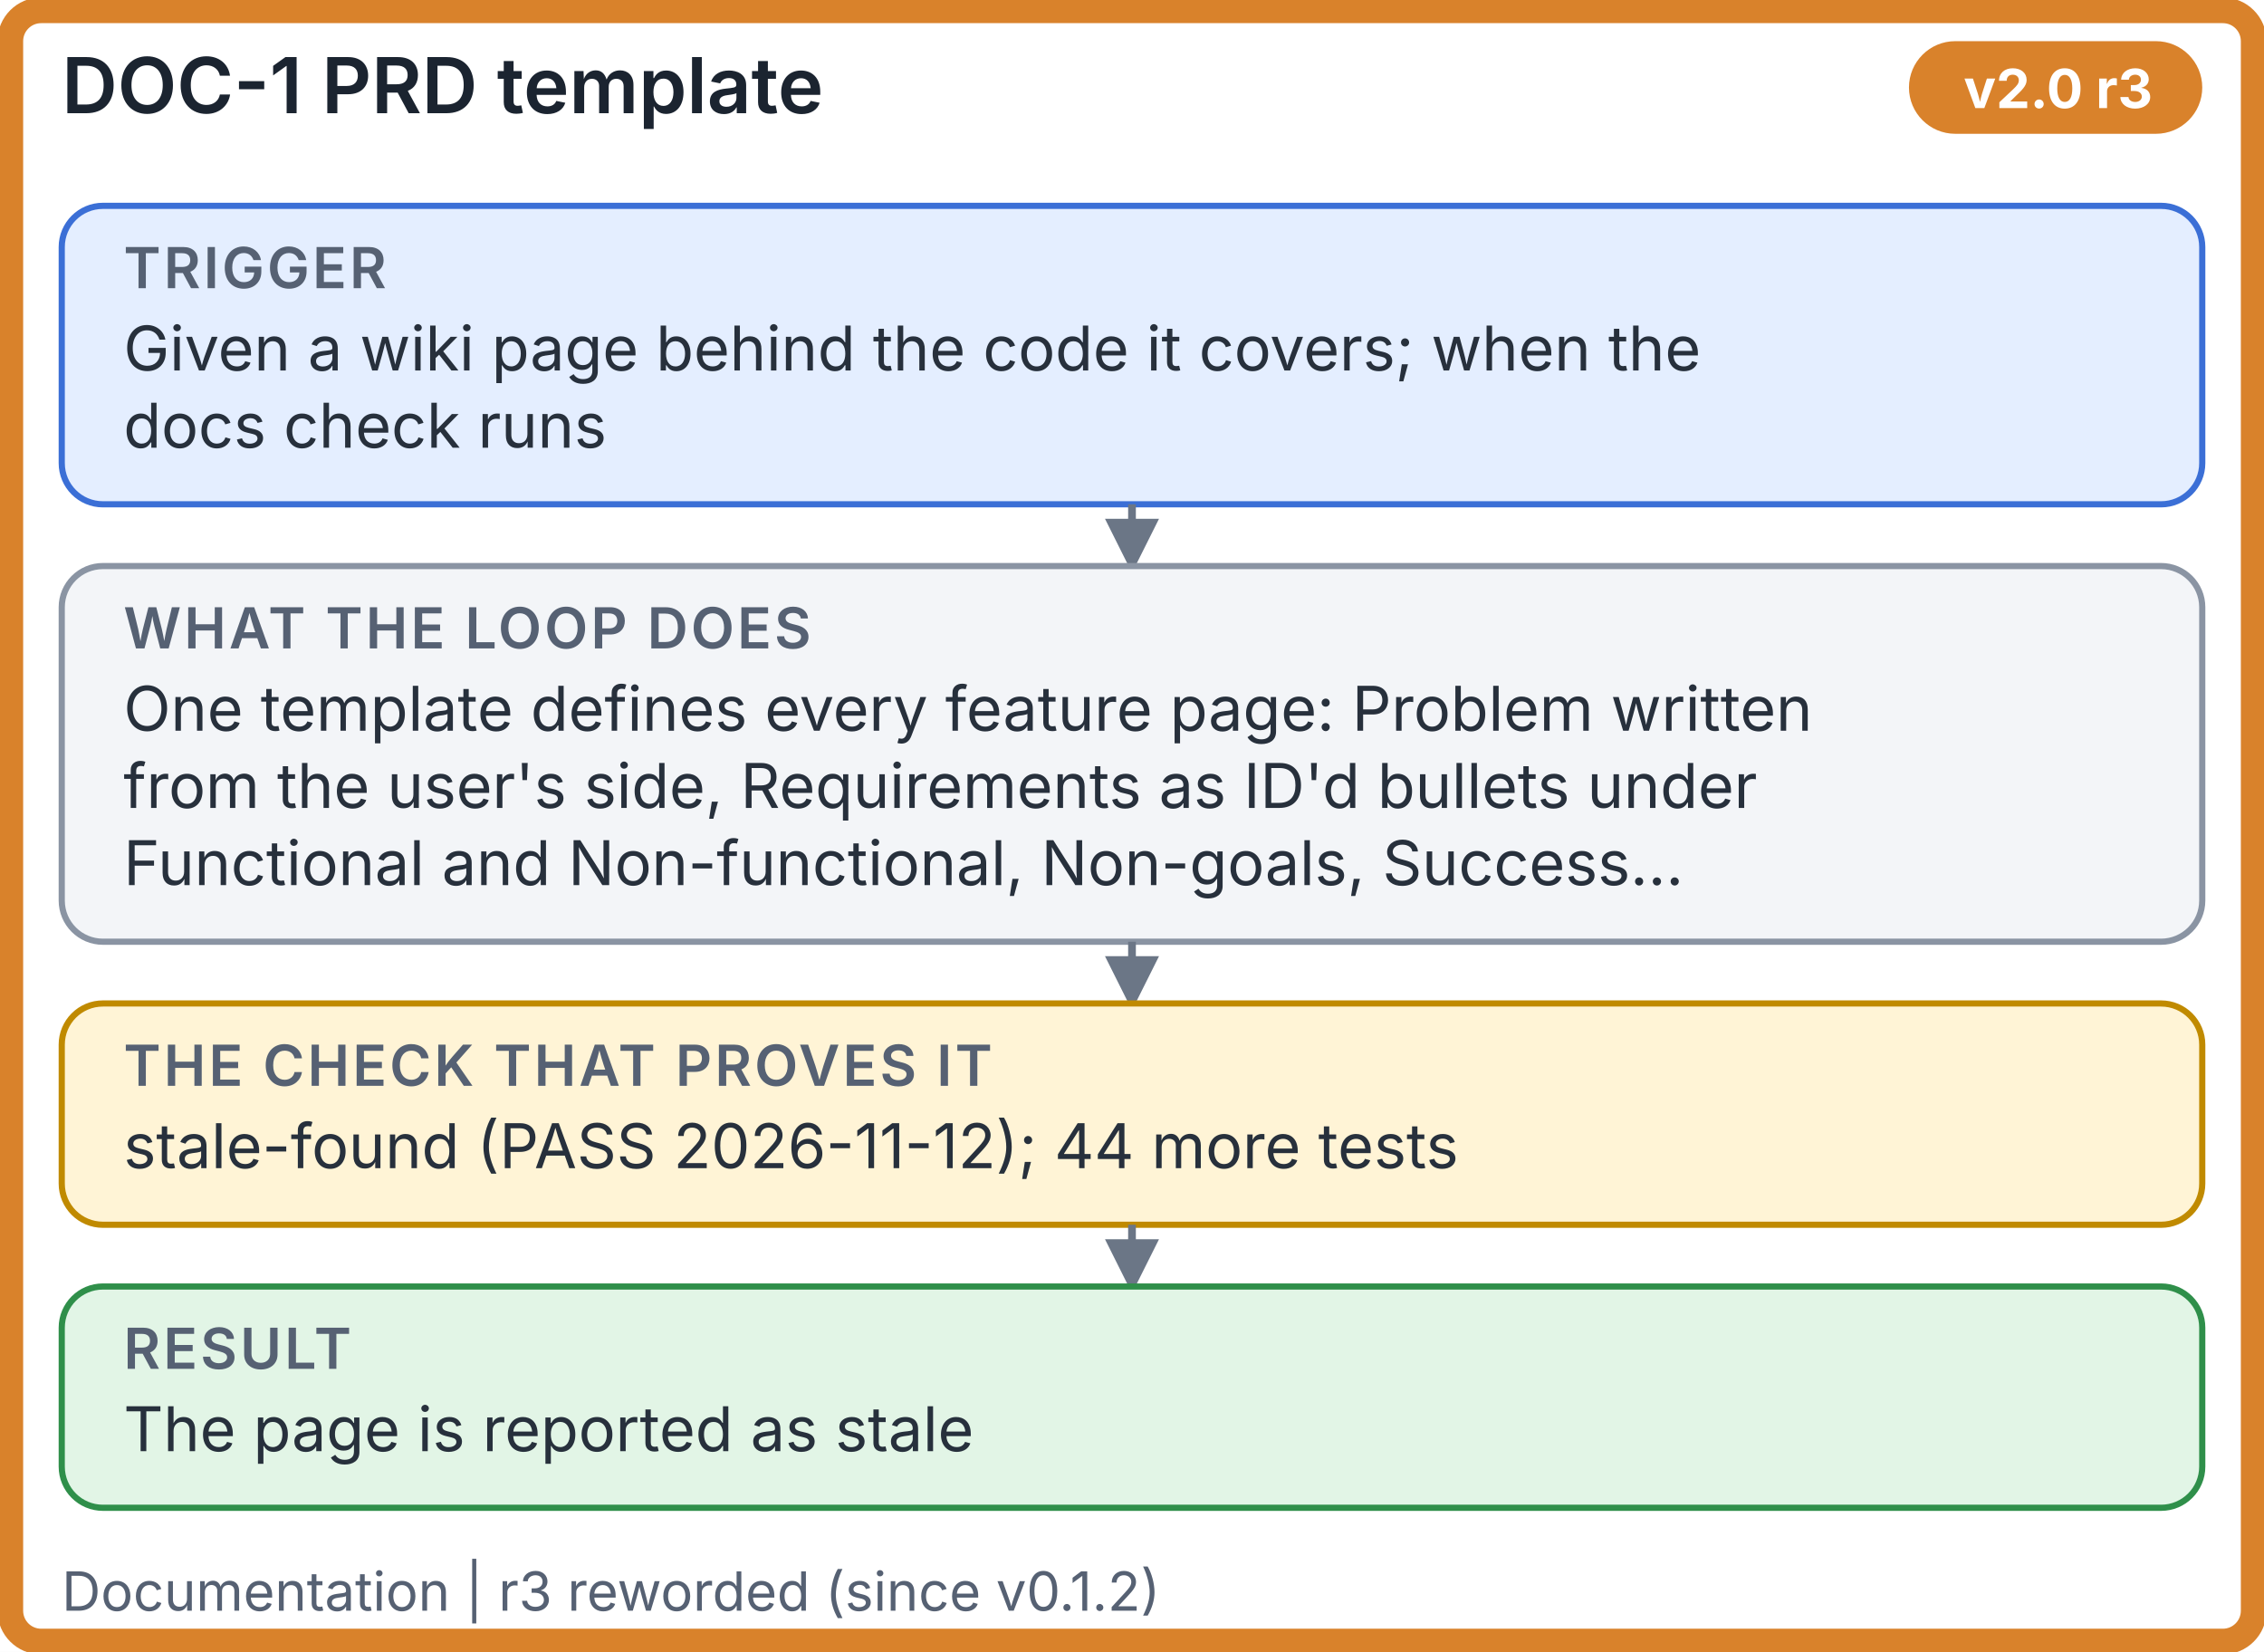
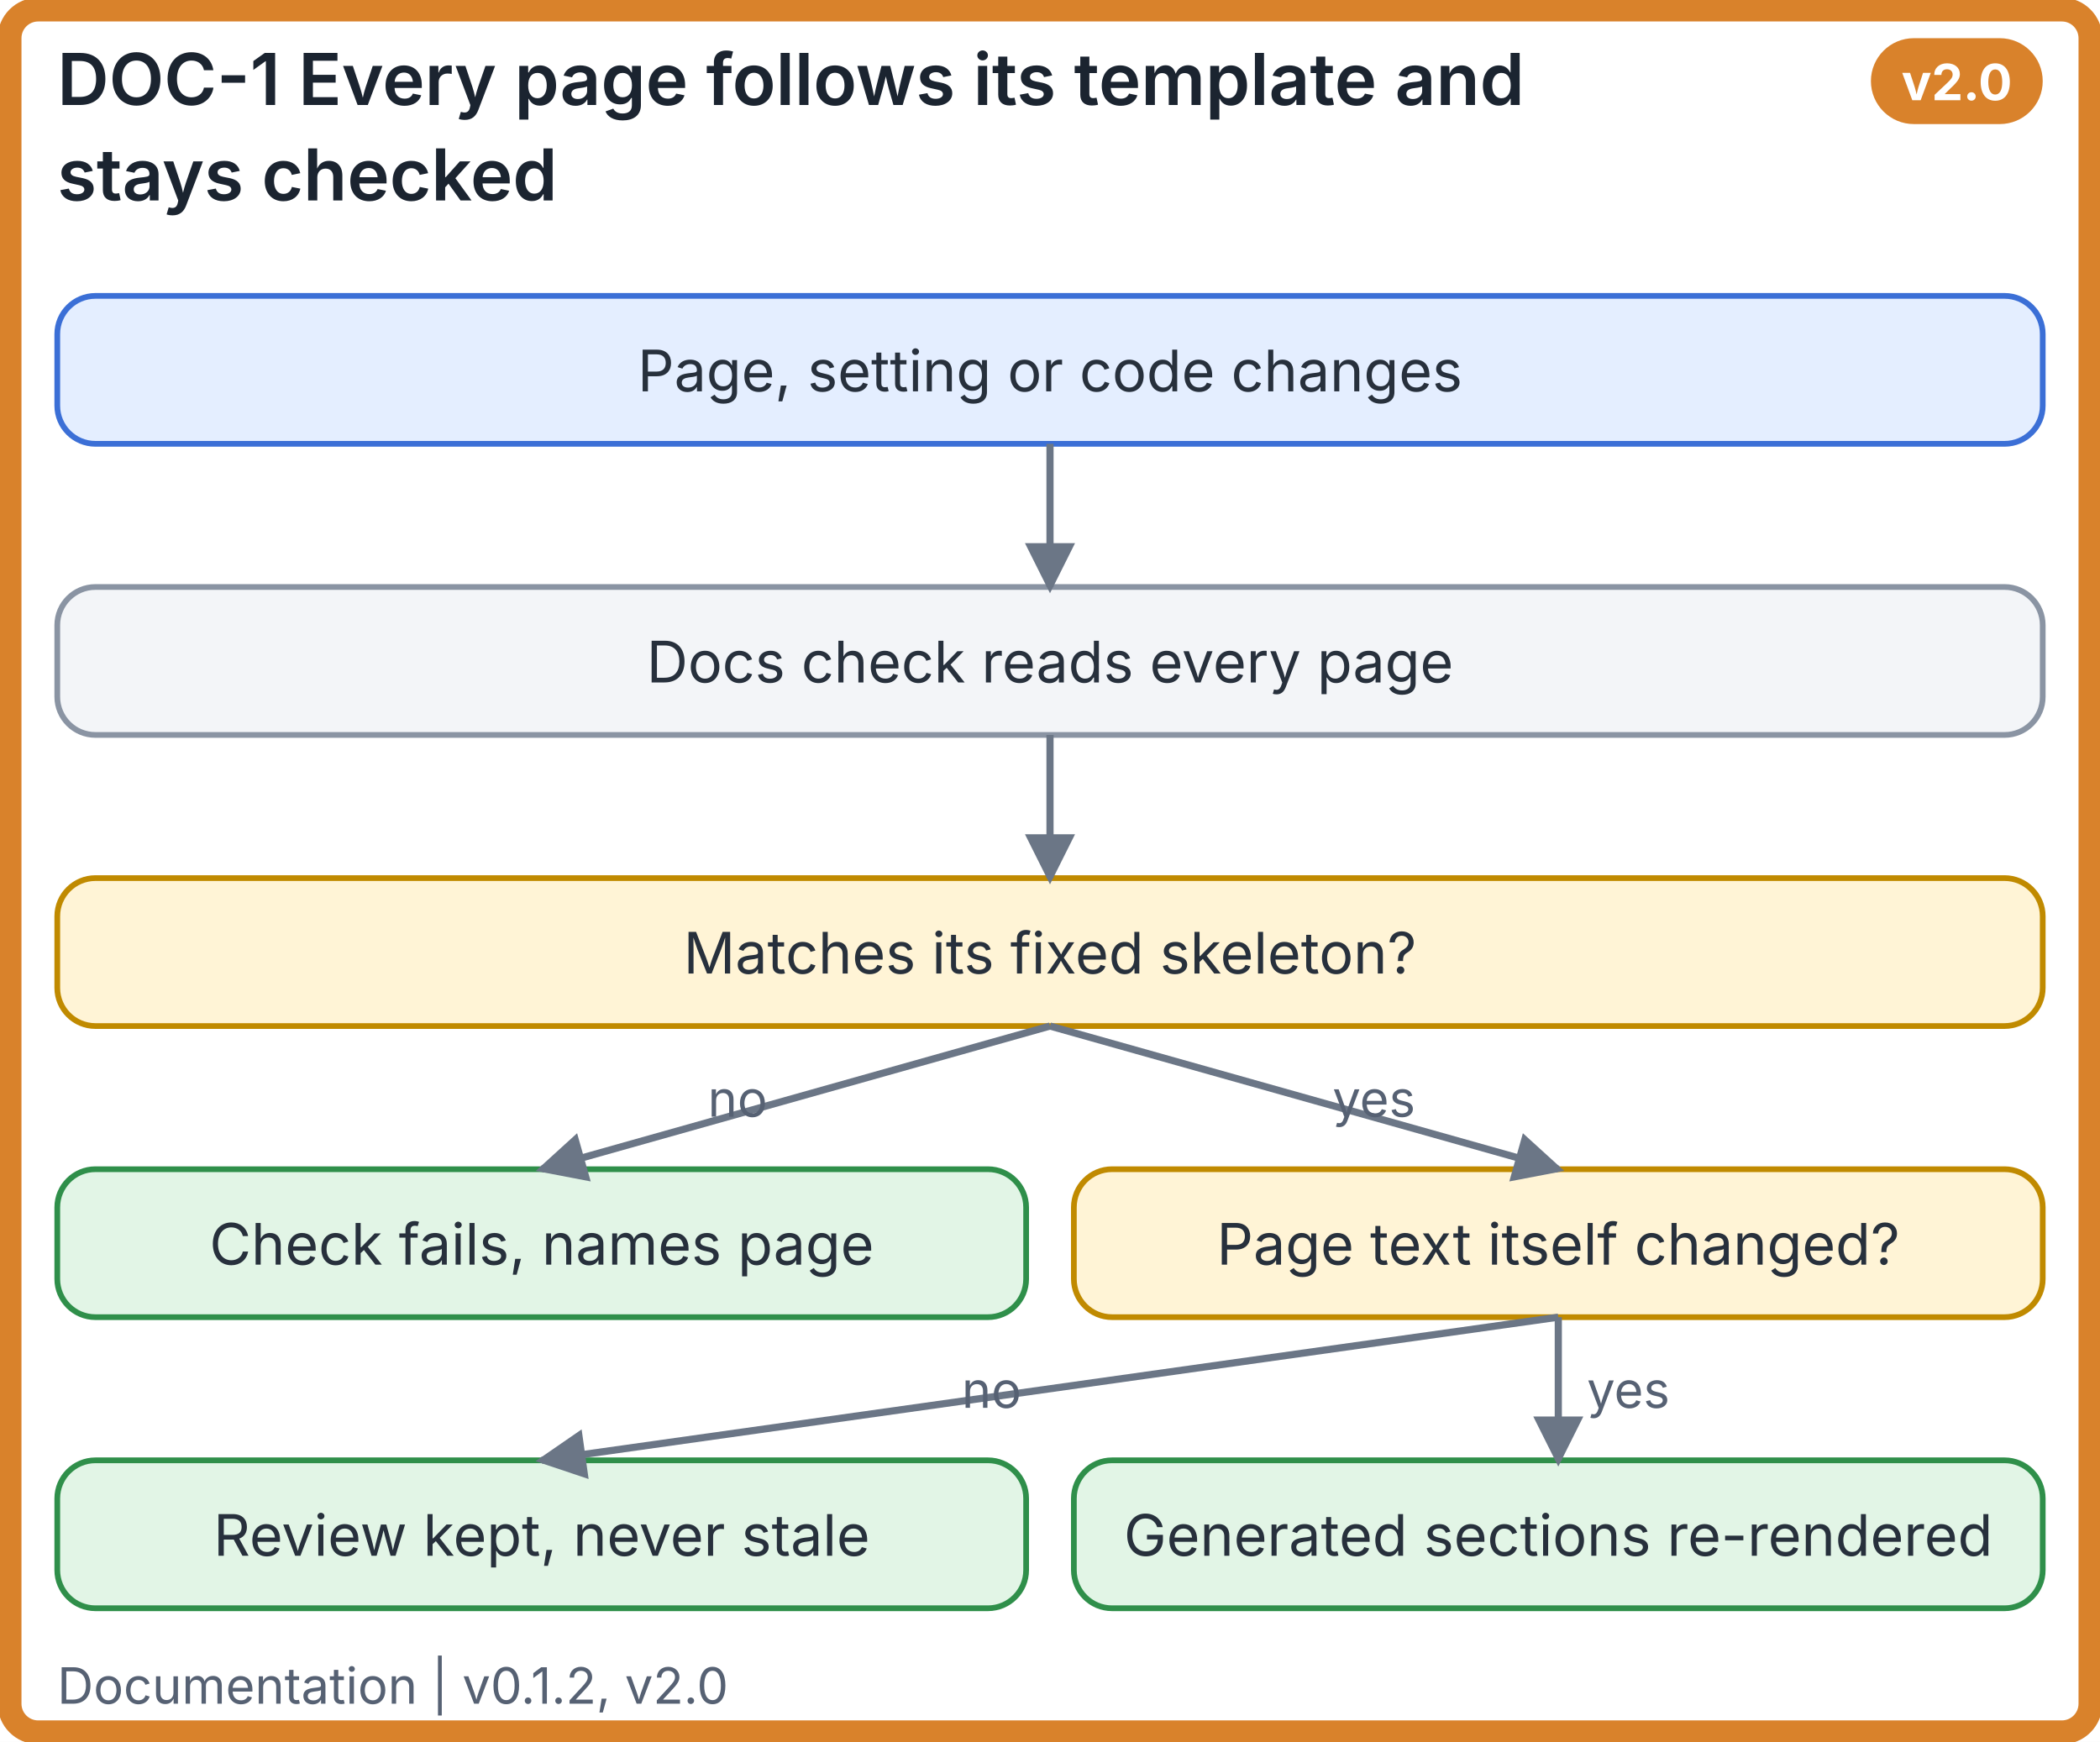
- <svg xmlns="http://www.w3.org/2000/svg" viewBox="0 0 440 321" width="440" role="img" aria-label="Flow of DOC-1 PRD template: trigger, what the loop does, the check that proves it, the result">
+ <svg xmlns="http://www.w3.org/2000/svg" viewBox="0 0 440 365" width="440" role="img" aria-label="Flow of DOC-1 Every page follows its template and stays checked">
  <style>
.f-t{font:600 15px system-ui,-apple-system,Segoe UI,sans-serif;fill:#1b2430}
.f-h{font:600 11px system-ui,-apple-system,Segoe UI,sans-serif;fill:#566173;letter-spacing:.05em}
.f-s{font:400 12px system-ui,-apple-system,Segoe UI,sans-serif;fill:#27303c}
.f-x{font:400 10.5px system-ui,-apple-system,Segoe UI,sans-serif;fill:#566173}
.f-you{fill:#e4eeff;stroke:#3b6fd6}
.f-step{fill:#f3f5f8;stroke:#8a94a3}
.f-gate{fill:#fff4d6;stroke:#c08a00}
.f-ok{fill:#e2f5e6;stroke:#2f8f4a}
.f-find{fill:#fde9e7;stroke:#c5483f}
.f-bg{fill:#ffffff}
.f-a{stroke:#6b7686;stroke-width:1.5;fill:none}
.f-ah{fill:#6b7686}
@media (prefers-color-scheme: dark){
.f-t{fill:#eef2f6}.f-h,.f-x{fill:#a3afbf}.f-s{fill:#e1e7ee}
.f-step{fill:#222b36;stroke:#5c6b7d}.f-you{fill:#162a4f;stroke:#6d9bf0}
.f-gate{fill:#3a2e0d;stroke:#d9a521}.f-find{fill:#3d1c1a;stroke:#e0736a}
.f-ok{fill:#153420;stroke:#4fb56c}.f-bg{fill:#12171d}.f-a{stroke:#9aa7b8}.f-ah{fill:#9aa7b8}
}

.k-shipped{stroke:#8a94a3;stroke-width:1.5}.k-v20{stroke:#d9822b;stroke-width:5}.k-v21{stroke:#8a5cd6;stroke-width:5;stroke-dasharray:10 6}
.p-shipped{fill:#2f8f4a}.p-v20{fill:#d9822b}.p-v21{fill:#8a5cd6}
.f-pill{font:700 10.5px system-ui,-apple-system,Segoe UI,sans-serif;fill:#ffffff}
@media (prefers-color-scheme: dark){.k-shipped{stroke:#5c6b7d}.k-v20{stroke:#f0a050}.k-v21{stroke:#b08cf0}.p-shipped{fill:#3d9c58}.p-v20{fill:#c46f1c}.p-v21{fill:#7a4cc6}}
</style>
  <defs>
    <marker id="ah" viewBox="0 0 8 8" refX="7" refY="4" markerWidth="7" markerHeight="7" orient="auto-start-reverse">
      <path d="M0 0 L8 4 L0 8 z" class="f-ah" />
    </marker>
  </defs>
-   <rect width="440" height="321" class="f-bg" />
-   <text x="12" y="22" class="f-t">DOC-1 PRD template</text>
-   <rect x="12" y="40" width="416" height="58" rx="8" class="f-you" stroke-width="1.2" />
-   <text x="24" y="56" class="f-h">TRIGGER</text>
-   <text x="24" y="72" class="f-s">Given a wiki page behind the code it covers; when the</text>
-   <text x="24" y="87" class="f-s">docs check runs</text>
-   <path d="M220 98 L220 110" class="f-a" marker-end="url(#ah)" />
-   <rect x="12" y="110" width="416" height="73" rx="8" class="f-step" stroke-width="1.2" />
-   <text x="24" y="126" class="f-h">WHAT THE LOOP DOES</text>
-   <text x="24" y="142" class="f-s">One template defines every feature page: Problem written</text>
-   <text x="24" y="157" class="f-s">from the user's side, Requirements as ID'd bullets under</text>
-   <text x="24" y="172" class="f-s">Functional and Non-functional, Non-goals, Success…</text>
-   <path d="M220 183 L220 195" class="f-a" marker-end="url(#ah)" />
-   <rect x="12" y="195" width="416" height="43" rx="8" class="f-gate" stroke-width="1.2" />
-   <text x="24" y="211" class="f-h">THE CHECK THAT PROVES IT</text>
-   <text x="24" y="227" class="f-s">stale-found (PASS 2026-11-12); 44 more tests</text>
-   <path d="M220 238 L220 250" class="f-a" marker-end="url(#ah)" />
-   <rect x="12" y="250" width="416" height="43" rx="8" class="f-ok" stroke-width="1.2" />
-   <text x="24" y="266" class="f-h">RESULT</text>
-   <text x="24" y="282" class="f-s">The page is reported as stale</text>
-   <text x="12" y="313" class="f-x">Documentation | r3 reworded (since v0.1.2)</text>
-   <rect x="2" y="2" width="436" height="317" rx="6" fill="none" class="k-v20" />
-   <rect x="371" y="8" width="57" height="18" rx="9" class="p-v20" />
-   <text x="400" y="21" text-anchor="middle" class="f-pill">v2.0 r3</text>
+   <rect width="440" height="365" class="f-bg" />
+   <text x="12" y="22" class="f-t">DOC-1 Every page follows its template and</text>
+   <text x="12" y="42" class="f-t">stays checked</text>
+   <rect x="12.0" y="62" width="416.0" height="31" rx="8" class="f-you" stroke-width="1.2" />
+   <text x="220.0" y="82" text-anchor="middle" class="f-s">Page, setting or code changes</text>
+   <rect x="12.0" y="123" width="416.0" height="31" rx="8" class="f-step" stroke-width="1.2" />
+   <text x="220.0" y="143" text-anchor="middle" class="f-s">Docs check reads every page</text>
+   <rect x="12.0" y="184" width="416.0" height="31" rx="8" class="f-gate" stroke-width="1.2" />
+   <text x="220.0" y="204" text-anchor="middle" class="f-s">Matches its fixed skeleton?</text>
+   <rect x="12.0" y="245" width="203.0" height="31" rx="8" class="f-ok" stroke-width="1.2" />
+   <text x="113.5" y="265" text-anchor="middle" class="f-s">Check fails, names page</text>
+   <rect x="225.0" y="245" width="203.0" height="31" rx="8" class="f-gate" stroke-width="1.2" />
+   <text x="326.5" y="265" text-anchor="middle" class="f-s">Page text itself changed?</text>
+   <rect x="12.0" y="306" width="203.0" height="31" rx="8" class="f-ok" stroke-width="1.2" />
+   <text x="113.5" y="326" text-anchor="middle" class="f-s">Review kept, never stale</text>
+   <rect x="225.0" y="306" width="203.0" height="31" rx="8" class="f-ok" stroke-width="1.2" />
+   <text x="326.5" y="326" text-anchor="middle" class="f-s">Generated sections re-rendered</text>
+   <path d="M220.0 93.0 L220.0 123.0" class="f-a" marker-end="url(#ah)" />
+   <path d="M220.0 154.0 L220.0 184.0" class="f-a" marker-end="url(#ah)" />
+   <path d="M220.0 215.0 L113.5 245.0" class="f-a" marker-end="url(#ah)" />
+   <text x="160.8" y="234.0" text-anchor="end" class="f-x">no</text>
+   <path d="M220.0 215.0 L326.5 245.0" class="f-a" marker-end="url(#ah)" />
+   <text x="279.2" y="234.0" text-anchor="start" class="f-x">yes</text>
+   <path d="M326.5 276.0 L113.5 306.0" class="f-a" marker-end="url(#ah)" />
+   <text x="214.0" y="295.0" text-anchor="end" class="f-x">no</text>
+   <path d="M326.5 276.0 L326.5 306.0" class="f-a" marker-end="url(#ah)" />
+   <text x="332.5" y="295.0" text-anchor="start" class="f-x">yes</text>
+   <text x="12" y="357" class="f-x">Documentation | v0.1.2, v2.0</text>
+   <rect x="2" y="2" width="436" height="361" rx="6" fill="none" class="k-v20" />
+   <rect x="392" y="8" width="36" height="18" rx="9" class="p-v20" />
+   <text x="410" y="21" text-anchor="middle" class="f-pill">v2.0</text>
</svg>
